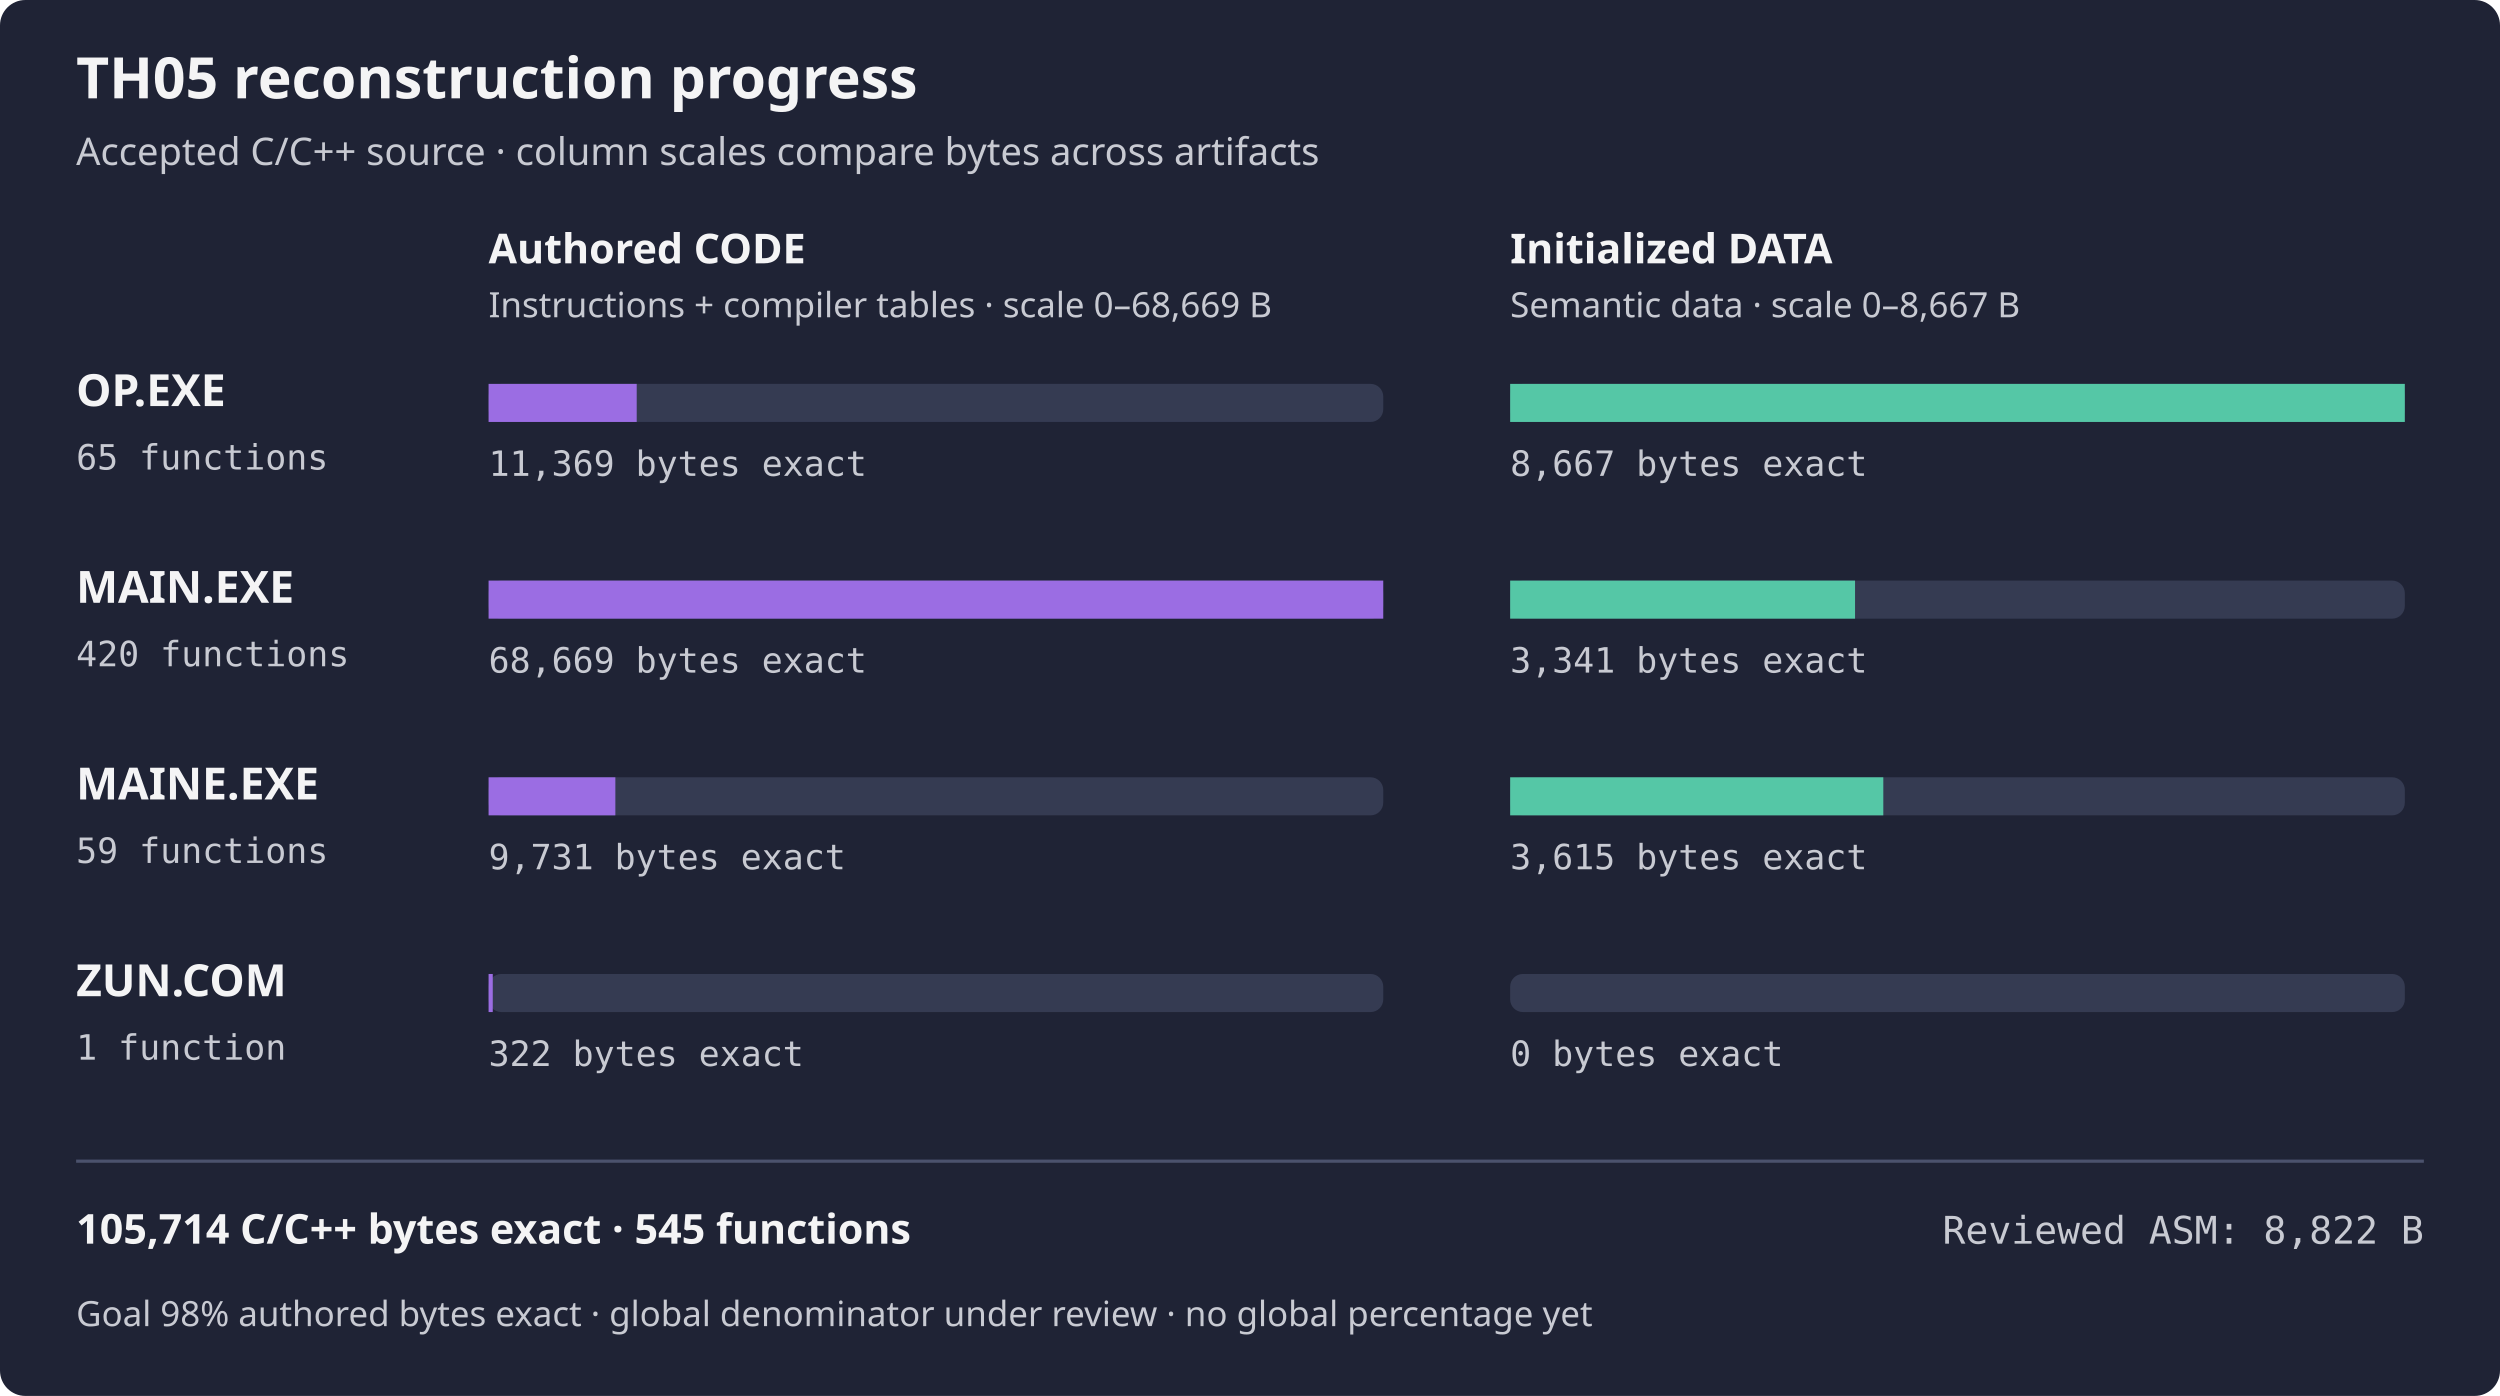
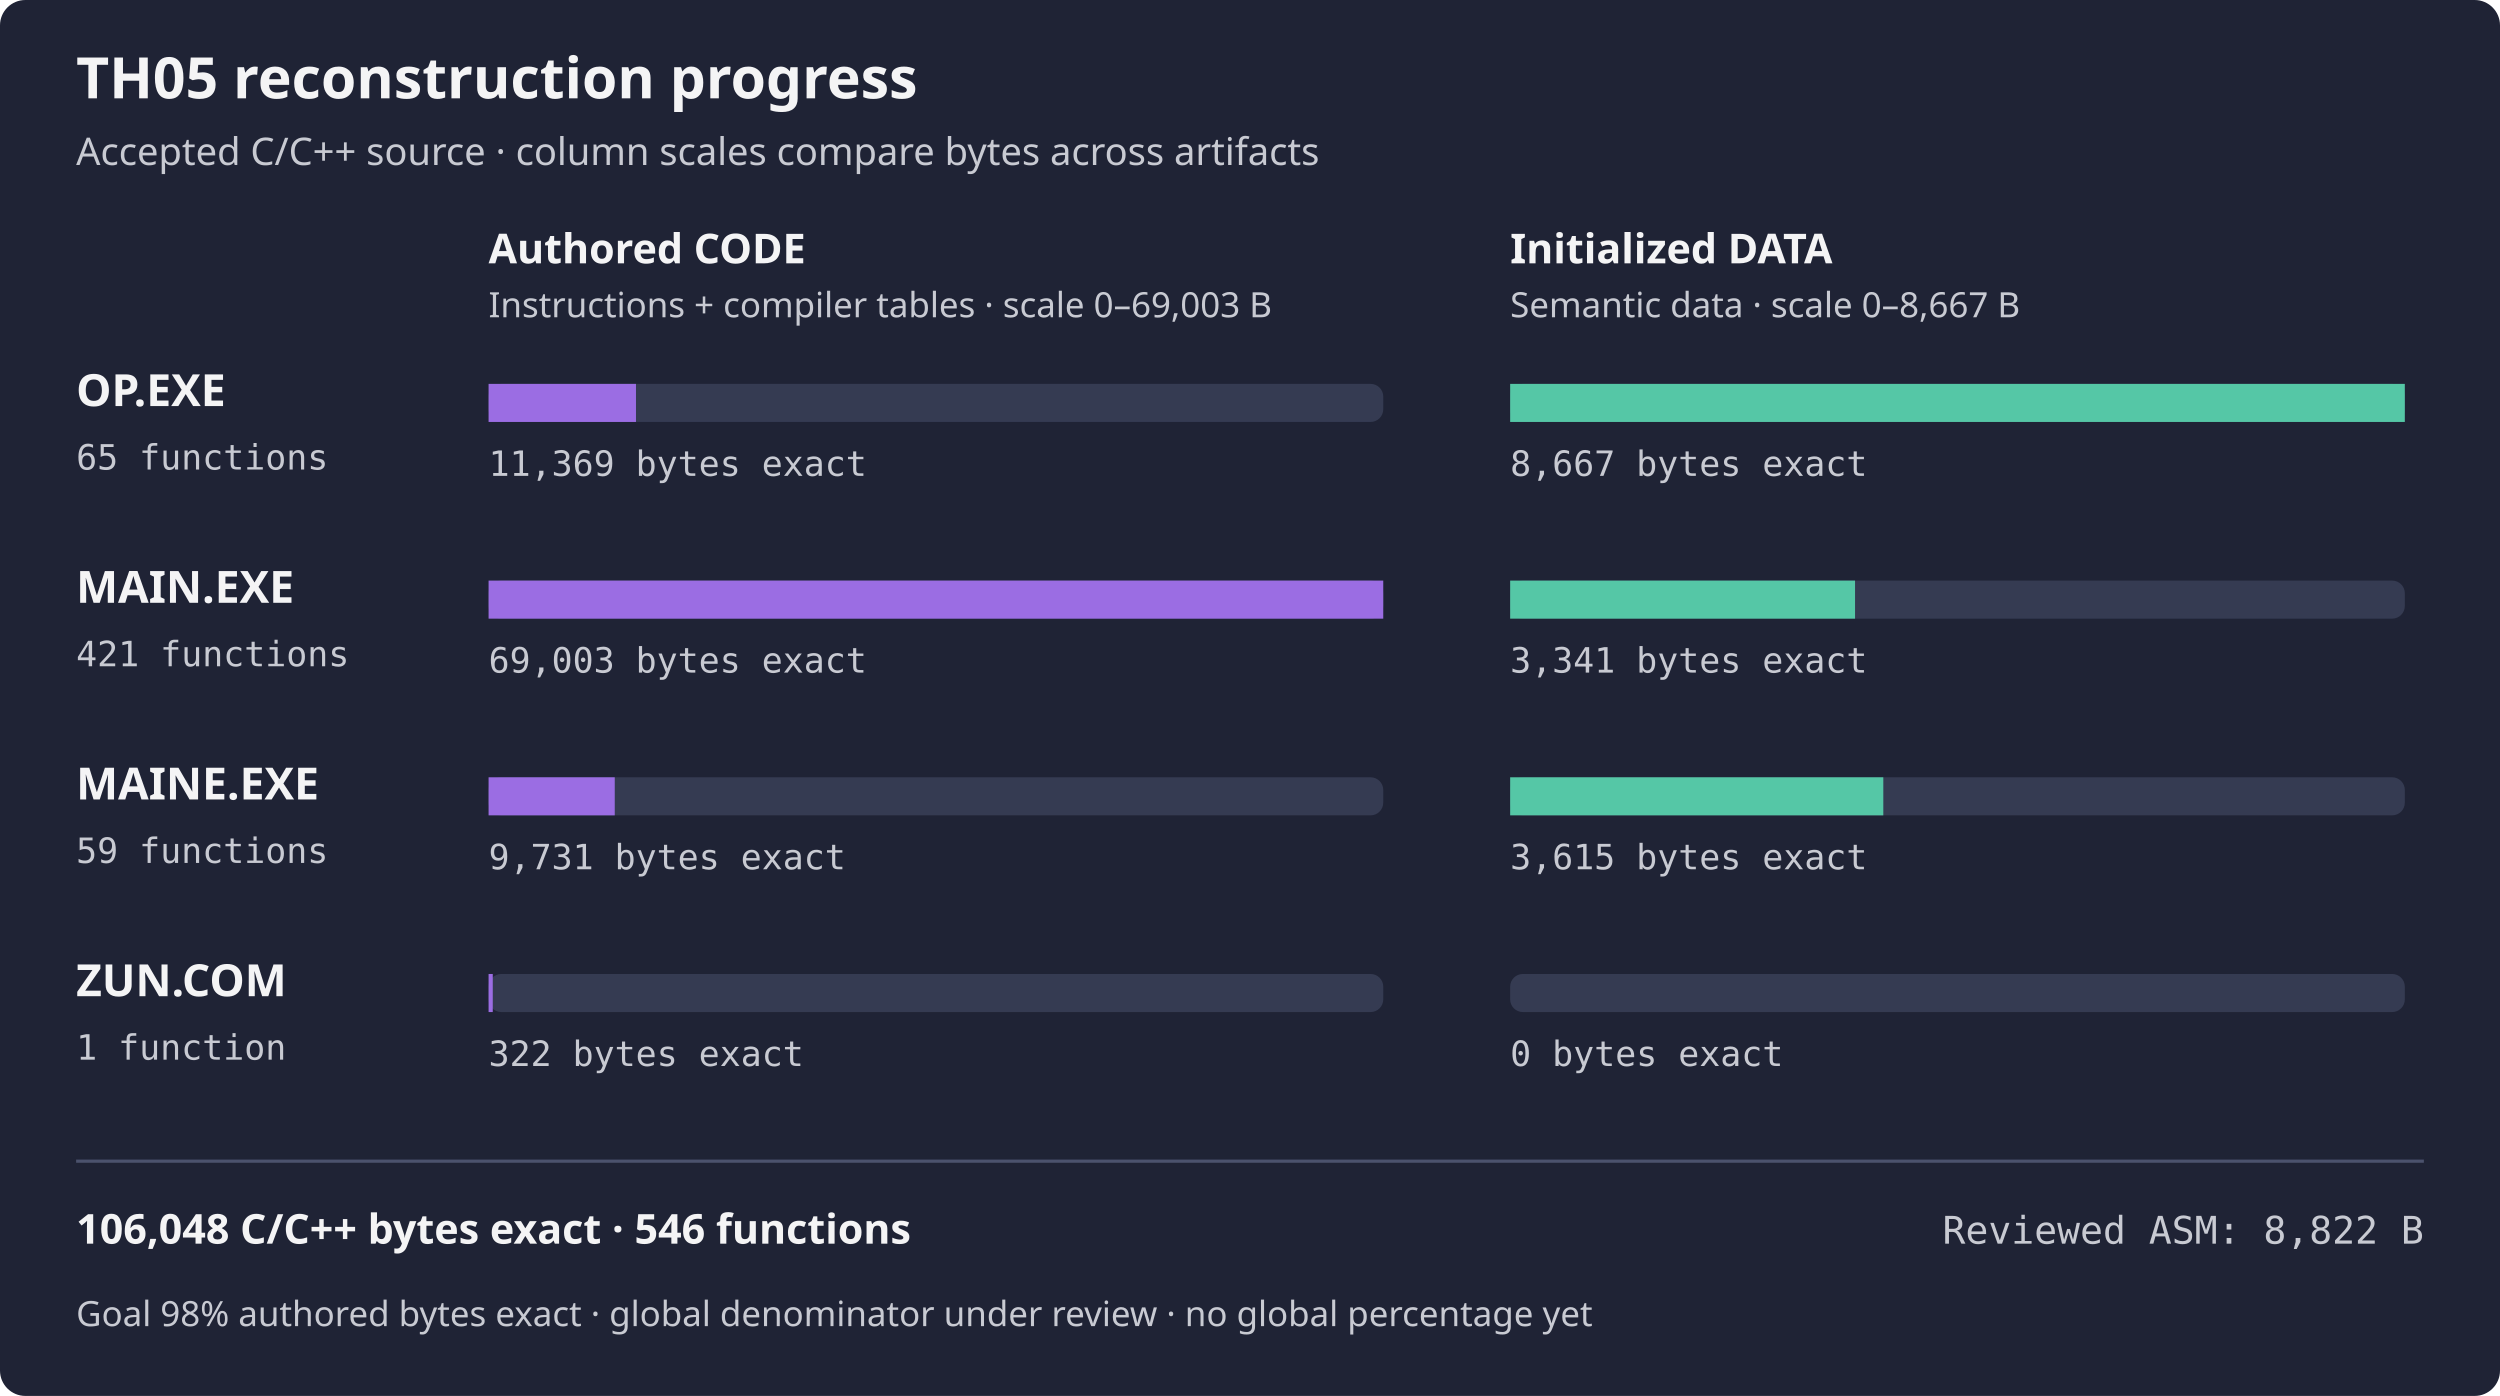
<svg xmlns="http://www.w3.org/2000/svg" width="788" height="440" viewBox="0 0 788 440" role="img" aria-labelledby="title desc">
  <rect width="788" height="440" rx="8" fill="#1f2335" />
  <g fill="#f4f4f5" font-family="sans-serif">
    <text x="24" y="31" font-size="18" font-weight="600">TH05 reconstruction progress</text>
    <text x="24" y="52" fill="#c8cad2" font-size="12">Accepted C/C++ source · column scales compare bytes across artifacts</text>
    <text x="154" y="83" font-size="13" font-weight="600">Authored CODE</text>
    <text x="476" y="83" font-size="13" font-weight="600">Initialized DATA</text>
-     <text x="154" y="100" fill="#c8cad2" font-size="11">Instructions + compiler tables · scale 0–68,669 B</text>
+     <text x="154" y="100" fill="#c8cad2" font-size="11">Instructions + compiler tables · scale 0–69,003 B</text>
    <text x="476" y="100" fill="#c8cad2" font-size="11">Semantic data · scale 0–8,667 B</text>
    <text x="24" y="128" font-size="14" font-weight="600">OP.EXE</text>
    <text x="24" y="148" fill="#c8cad2" font-family="monospace" font-size="11">65 functions</text>
    <rect x="154" y="121" width="282" height="12" rx="4" fill="#353b52" />
-     <rect x="154" y="121" width="46.69" height="12" fill="#9b6de3" />
+     <rect x="154" y="121" width="46.46" height="12" fill="#9b6de3" />
    <rect x="476" y="121" width="282" height="12" rx="4" fill="#353b52" />
    <rect x="476" y="121" width="282.00" height="12" fill="#55c7a6" />
    <text x="154" y="150" fill="#c8cad2" font-family="monospace" font-size="11">11,369 bytes exact</text>
    <text x="476" y="150" fill="#c8cad2" font-family="monospace" font-size="11">8,667 bytes exact</text>
    <text x="24" y="190" font-size="14" font-weight="600">MAIN.EXE</text>
-     <text x="24" y="210" fill="#c8cad2" font-family="monospace" font-size="11">420 functions</text>
+     <text x="24" y="210" fill="#c8cad2" font-family="monospace" font-size="11">421 functions</text>
    <rect x="154" y="183" width="282" height="12" rx="4" fill="#353b52" />
    <rect x="154" y="183" width="282.00" height="12" fill="#9b6de3" />
    <rect x="476" y="183" width="282" height="12" rx="4" fill="#353b52" />
    <rect x="476" y="183" width="108.71" height="12" fill="#55c7a6" />
-     <text x="154" y="212" fill="#c8cad2" font-family="monospace" font-size="11">68,669 bytes exact</text>
+     <text x="154" y="212" fill="#c8cad2" font-family="monospace" font-size="11">69,003 bytes exact</text>
    <text x="476" y="212" fill="#c8cad2" font-family="monospace" font-size="11">3,341 bytes exact</text>
    <text x="24" y="252" font-size="14" font-weight="600">MAINE.EXE</text>
    <text x="24" y="272" fill="#c8cad2" font-family="monospace" font-size="11">59 functions</text>
    <rect x="154" y="245" width="282" height="12" rx="4" fill="#353b52" />
-     <rect x="154" y="245" width="39.96" height="12" fill="#9b6de3" />
+     <rect x="154" y="245" width="39.77" height="12" fill="#9b6de3" />
    <rect x="476" y="245" width="282" height="12" rx="4" fill="#353b52" />
    <rect x="476" y="245" width="117.62" height="12" fill="#55c7a6" />
    <text x="154" y="274" fill="#c8cad2" font-family="monospace" font-size="11">9,731 bytes exact</text>
    <text x="476" y="274" fill="#c8cad2" font-family="monospace" font-size="11">3,615 bytes exact</text>
    <text x="24" y="314" font-size="14" font-weight="600">ZUN.COM</text>
    <text x="24" y="334" fill="#c8cad2" font-family="monospace" font-size="11">1 function</text>
    <rect x="154" y="307" width="282" height="12" rx="4" fill="#353b52" />
    <rect x="154" y="307" width="1.32" height="12" fill="#9b6de3" />
    <rect x="476" y="307" width="282" height="12" rx="4" fill="#353b52" />
    <rect x="476" y="307" width="0.00" height="12" fill="#55c7a6" />
    <text x="154" y="336" fill="#c8cad2" font-family="monospace" font-size="11">322 bytes exact</text>
    <text x="476" y="336" fill="#c8cad2" font-family="monospace" font-size="11">0 bytes exact</text>
    <path d="M24 366 H764" stroke="#4b526d" />
-     <text x="24" y="392" font-size="13" font-weight="600">105,714 C/C++ bytes exact · 545 functions</text>
+     <text x="24" y="392" font-size="13" font-weight="600">106,048 C/C++ bytes exact · 546 functions</text>
    <text x="764" y="392" fill="#c8cad2" text-anchor="end" font-family="monospace" font-size="12">Reviewed ASM: 8,822 B</text>
    <text x="24" y="418" fill="#c8cad2" font-size="11">Goal 98% authored bytes exact · global denominator under review · no global percentage yet</text>
  </g>
</svg>
